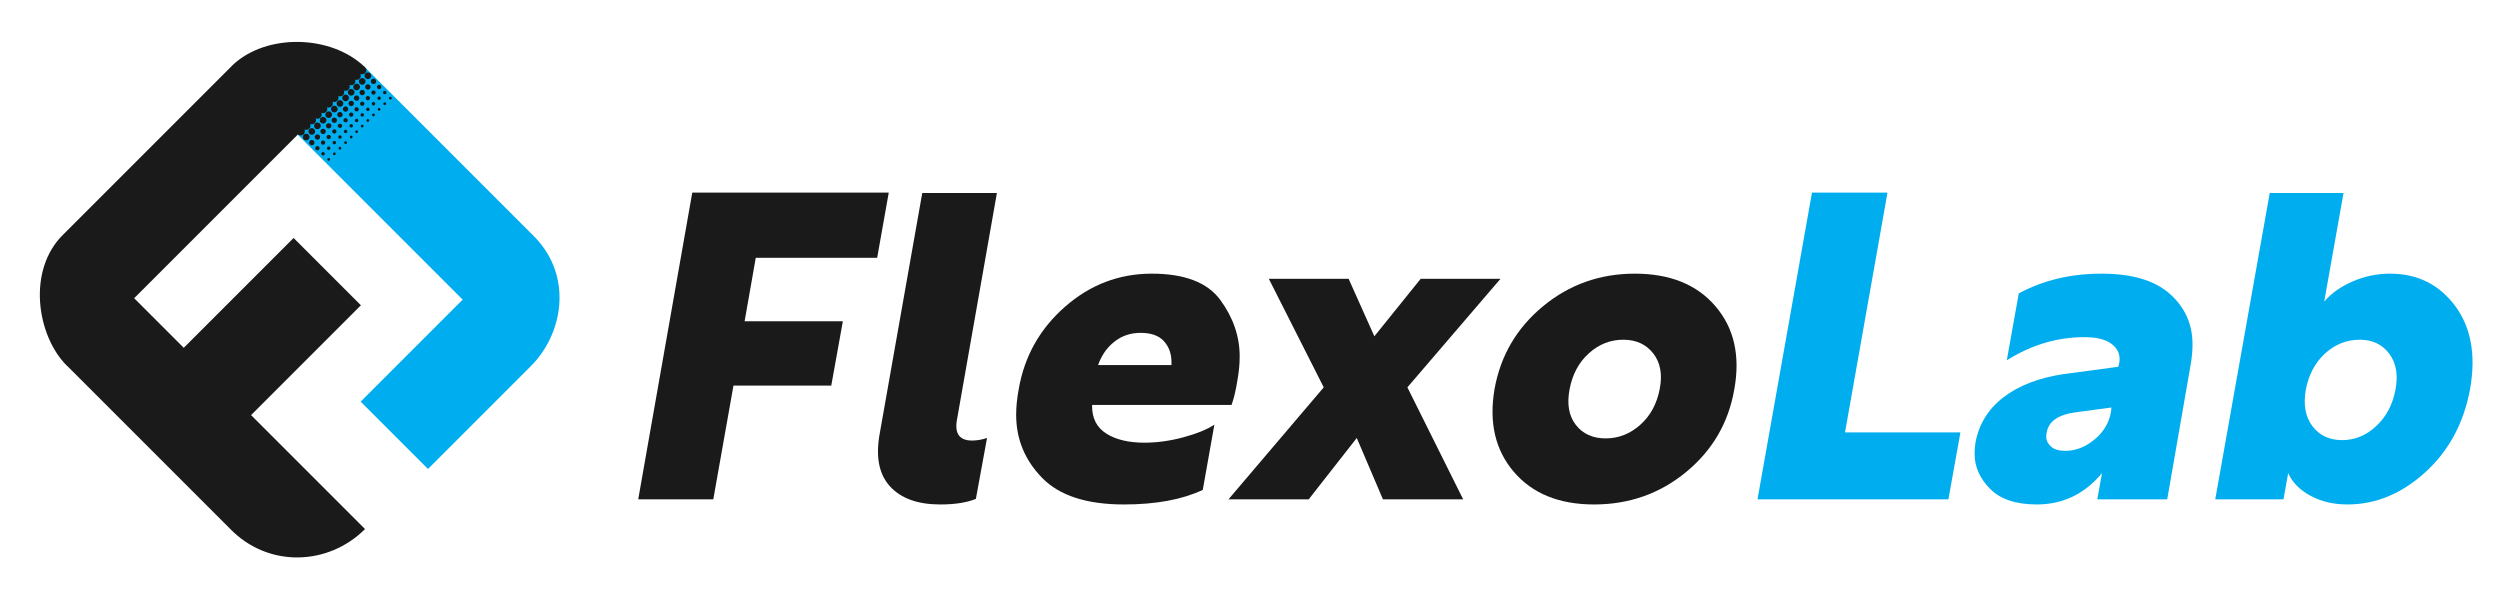
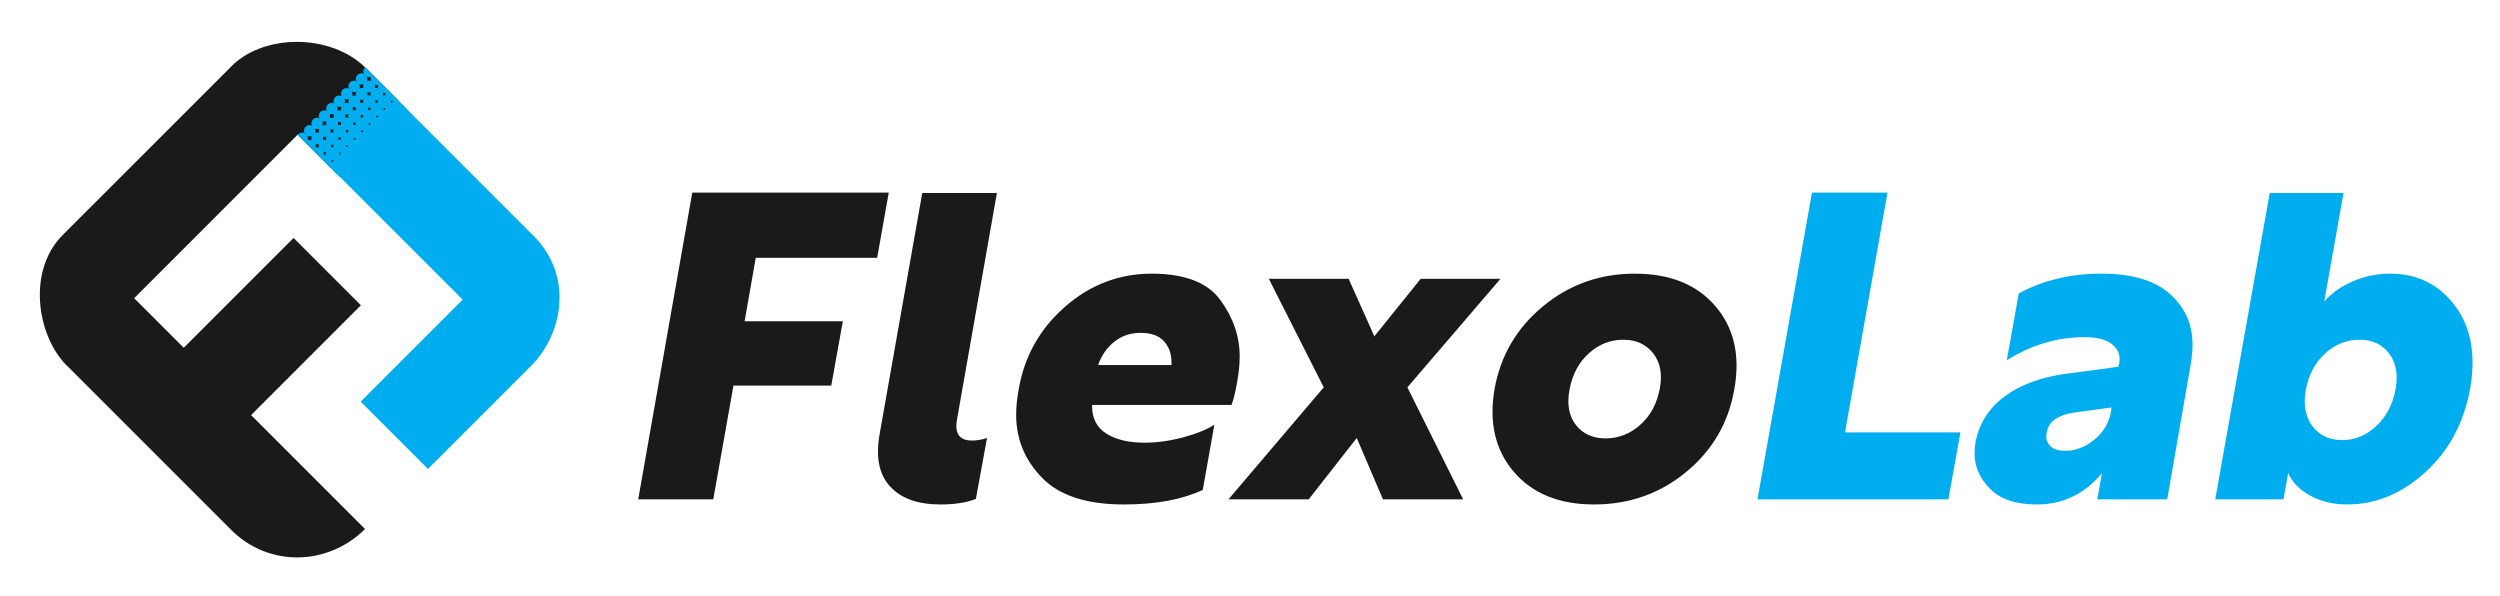
<svg xmlns="http://www.w3.org/2000/svg" viewBox="0 0 335.66 80.00">
  <defs>
    <style>
      .symbol-f { fill: #1A1A1A; fill-rule: evenodd; }
      .symbol-l { fill: #00AEEF; fill-rule: evenodd; }
      .text-main { fill: #1A1A1A; }
      .text-lab { fill: #00AEEF; }
    </style>
  </defs>
  <g>
-     <path d="M69.25,19.39l-.65.65-49.74,49.74c-10.87,10.59-7.94,30.1,1.02,39.07l.02-.02,48.65,48.65c11.41,11.68,29.25,10.89,40.11.02l-33.92-33.92,32.7-32.7-20.04-20.04-32.7,32.7-14.76-14.76L108.68,20.04c-10.05-9.78-29.38-10.16-39.43-.66" transform="translate(0,0) scale(0.451009)" class="symbol-f" />
-     <path d="M88.63,40.09l49.11,49.11-30.37,30.37,20.04,20.04,30.37-30.37c9.78-9.51,12.99-26.82,1.31-38.78l-50.42-50.42-20.04,20.04Z" transform="translate(0,0) scale(0.451009)" class="symbol-l" />
-     <path d="M108.8,21.85c-.39.39-.39,1.02,0,1.41.39.39,1.03.39,1.42,0,.39-.39.39-1.02,0-1.41-.39-.39-1.03-.39-1.42,0M107.12,23.52c-.39.39-.39,1.02,0,1.41.39.39,1.03.39,1.42,0,.39-.39.39-1.02,0-1.41-.39-.39-1.03-.39-1.42,0M110.62,23.66c-.31.31-.31.82,0,1.13.31.31.82.31,1.14,0,.31-.31.31-.82,0-1.13-.31-.31-.82-.31-1.14,0M105.45,25.18c-.39.39-.39,1.02,0,1.41.39.39,1.03.39,1.42,0,.39-.39.39-1.02,0-1.41-.39-.39-1.03-.39-1.42,0M108.94,25.32c-.31.31-.31.82,0,1.13.31.31.82.31,1.14,0s.31-.82,0-1.13c-.31-.31-.82-.31-1.14,0M112.41,25.44c-.25.25-.25.65,0,.9.25.25.66.25.91,0,.25-.25.25-.65,0-.9-.25-.25-.66-.25-.91,0M103.84,26.77c-.39.39-.39,1.02,0,1.41.39.39,1.03.39,1.42,0,.39-.39.39-1.02,0-1.41-.39-.39-1.03-.39-1.42,0M107.26,26.99c-.31.31-.31.82,0,1.13.31.31.82.31,1.14,0,.31-.31.31-.82,0-1.13s-.82-.31-1.14,0M110.73,27.1c-.25.25-.25.65,0,.9.25.25.66.25.91,0,.25-.25.25-.65,0-.9-.25-.25-.66-.25-.91,0M114.17,27.19c-.2.2-.2.52,0,.72.2.2.53.2.73,0,.2-.2.2-.52,0-.72-.2-.2-.53-.2-.73,0M102.17,28.44c-.39.39-.39,1.02,0,1.41.39.39,1.03.39,1.42,0,.39-.39.39-1.02,0-1.41-.39-.39-1.03-.39-1.42,0M105.59,28.65c-.31.31-.31.82,0,1.13.31.31.82.31,1.14,0,.31-.31.31-.82,0-1.13-.31-.31-.82-.31-1.14,0M109.05,28.76c-.25.25-.25.65,0,.9.25.25.66.25.91,0,.25-.25.25-.65,0-.9-.25-.25-.66-.25-.91,0M112.5,28.86c-.2.2-.2.52,0,.72.2.2.53.2.73,0,.2-.2.2-.52,0-.72-.2-.2-.53-.2-.73,0M115.92,28.93c-.16.16-.16.42,0,.58.16.16.42.16.58,0,.16-.16.16-.42,0-.58-.16-.16-.42-.16-.58,0M100.49,30.1c-.39.39-.39,1.02,0,1.41.39.39,1.03.39,1.42,0,.39-.39.39-1.02,0-1.41-.39-.39-1.03-.39-1.42,0M103.99,30.24c-.31.31-.31.82,0,1.13.31.31.82.31,1.14,0,.31-.31.31-.82,0-1.13s-.82-.31-1.14,0M107.38,30.43c-.25.25-.25.65,0,.9.25.25.66.25.91,0,.25-.25.25-.65,0-.9-.25-.25-.66-.25-.91,0M110.82,30.52c-.2.2-.2.52,0,.72.2.2.53.2.73,0,.2-.2.2-.52,0-.72-.2-.2-.53-.2-.73,0M114.24,30.59c-.16.16-.16.42,0,.58.16.16.42.16.58,0,.16-.16.16-.42,0-.58-.16-.16-.42-.16-.58,0M98.82,31.76c-.39.39-.39,1.02,0,1.41.39.39,1.03.39,1.42,0,.39-.39.39-1.02,0-1.41-.39-.39-1.03-.39-1.42,0M102.31,31.91c-.31.31-.31.82,0,1.13.31.31.82.31,1.13,0,.31-.31.31-.82,0-1.13-.31-.31-.82-.31-1.13,0M105.7,32.09c-.25.25-.25.65,0,.9.25.25.66.25.91,0,.25-.25.25-.65,0-.9-.25-.25-.66-.25-.91,0M109.15,32.18c-.2.2-.2.52,0,.72.2.2.53.2.73,0,.2-.2.2-.52,0-.72-.2-.2-.53-.2-.73,0M112.57,32.26c-.16.16-.16.42,0,.58.16.16.42.16.58,0,.16-.16.16-.42,0-.58-.16-.16-.42-.16-.58,0M97.14,33.43c-.39.39-.39,1.02,0,1.41.39.39,1.03.39,1.42,0,.39-.39.39-1.02,0-1.41-.39-.39-1.03-.39-1.42,0M100.63,33.57c-.31.31-.31.82,0,1.13.31.31.82.31,1.14,0,.31-.31.31-.82,0-1.13-.31-.31-.82-.31-1.14,0M104.1,33.68c-.25.25-.25.65,0,.9.25.25.66.25.91,0,.25-.25.25-.65,0-.9-.25-.25-.66-.25-.91,0M107.47,33.85c-.2.2-.2.52,0,.72.2.2.53.2.73,0,.2-.2.2-.52,0-.72-.2-.2-.53-.2-.73,0M110.89,33.92c-.16.16-.16.42,0,.58.16.16.42.16.58,0,.16-.16.16-.42,0-.58-.16-.16-.42-.16-.58,0M95.47,35.09c-.39.39-.39,1.02,0,1.41.39.39,1.03.39,1.42,0,.39-.39.39-1.02,0-1.41-.39-.39-1.03-.39-1.42,0M98.96,35.23c-.31.31-.31.82,0,1.13.31.31.82.31,1.14,0,.31-.31.31-.82,0-1.13s-.82-.31-1.14,0M102.42,35.35c-.25.25-.25.65,0,.9.25.25.66.25.91,0,.25-.25.25-.65,0-.9-.25-.25-.66-.25-.91,0M105.79,35.51c-.2.2-.2.52,0,.72.2.2.53.2.73,0,.2-.2.2-.52,0-.72s-.53-.2-.73,0M109.22,35.58c-.16.16-.16.42,0,.58.16.16.42.16.58,0,.16-.16.16-.42,0-.58-.16-.16-.42-.16-.58,0M93.79,36.76c-.39.39-.39,1.02,0,1.41.39.39,1.03.39,1.42,0,.39-.39.39-1.02,0-1.41-.39-.39-1.03-.39-1.42,0M97.28,36.9c-.31.31-.31.82,0,1.13.31.31.82.31,1.14,0s.31-.82,0-1.13-.82-.31-1.14,0M100.75,37.01c-.25.25-.25.65,0,.9.25.25.66.25.91,0,.25-.25.25-.65,0-.9-.25-.25-.66-.25-.91,0M104.19,37.1c-.2.2-.2.52,0,.72.2.2.53.2.73,0,.2-.2.2-.52,0-.72-.2-.2-.53-.2-.73,0M107.54,37.25c-.16.16-.16.42,0,.58.16.16.42.16.58,0,.16-.16.16-.42,0-.58-.16-.16-.42-.16-.58,0M92.11,38.42c-.39.39-.39,1.02,0,1.41.39.39,1.03.39,1.42,0,.39-.39.39-1.02,0-1.41-.39-.39-1.03-.39-1.42,0M95.61,38.56c-.31.31-.31.82,0,1.13.31.31.82.31,1.14,0,.31-.31.31-.82,0-1.13-.31-.31-.82-.31-1.14,0M99.07,38.68c-.25.25-.25.65,0,.9.25.25.66.25.91,0,.25-.25.25-.65,0-.9-.25-.25-.66-.25-.91,0M102.52,38.77c-.2.2-.2.52,0,.72.2.2.53.2.73,0,.2-.2.2-.52,0-.72-.2-.2-.53-.2-.73,0M105.87,38.91c-.16.16-.16.42,0,.58.16.16.42.16.58,0,.16-.16.16-.42,0-.58-.16-.16-.42-.16-.58,0M90.44,40.09c-.39.39-.39,1.02,0,1.41.39.39,1.03.39,1.42,0,.39-.39.39-1.02,0-1.41-.39-.39-1.03-.39-1.42,0M93.93,40.23c-.31.31-.31.82,0,1.13.31.31.82.31,1.13,0,.31-.31.31-.82,0-1.13s-.82-.31-1.13,0M97.4,40.34c-.25.25-.25.65,0,.9.25.25.66.25.91,0,.25-.25.25-.65,0-.9-.25-.25-.66-.25-.91,0M100.84,40.43c-.2.2-.2.52,0,.72.2.2.53.2.73,0,.2-.2.2-.52,0-.72-.2-.2-.53-.2-.73,0M104.26,40.5c-.16.16-.16.42,0,.58.16.16.42.16.58,0,.16-.16.16-.42,0-.58-.16-.16-.42-.16-.58,0M92.25,41.89c-.31.31-.31.82,0,1.13s.82.31,1.14,0c.31-.31.31-.82,0-1.13-.31-.31-.82-.31-1.14,0M95.72,42c-.25.25-.25.65,0,.9.25.25.66.25.91,0,.25-.25.25-.65,0-.9-.25-.25-.66-.25-.91,0M99.16,42.1c-.2.2-.2.52,0,.72.2.2.53.2.73,0,.2-.2.2-.52,0-.72-.2-.2-.53-.2-.73,0M102.59,42.17c-.16.16-.16.42,0,.58.16.16.42.16.58,0,.16-.16.16-.42,0-.58-.16-.16-.42-.16-.58,0M94.04,43.67c-.25.25-.25.65,0,.9.25.25.66.25.91,0,.25-.25.25-.65,0-.9-.25-.25-.66-.25-.91,0M97.49,43.76c-.2.2-.2.52,0,.72.2.2.53.2.73,0,.2-.2.2-.52,0-.72-.2-.2-.53-.2-.73,0M100.91,43.83c-.16.16-.16.42,0,.58.16.16.42.16.58,0,.16-.16.16-.42,0-.58-.16-.16-.42-.16-.58,0M95.81,45.42c-.2.2-.2.52,0,.72.2.2.53.2.73,0,.2-.2.2-.52,0-.72-.2-.2-.53-.2-.73,0M99.24,45.5c-.16.16-.16.42,0,.58.16.16.42.16.58,0,.16-.16.16-.42,0-.58-.16-.16-.42-.16-.58,0M97.56,47.16c-.16.16-.16.42,0,.58.16.16.42.16.58,0,.16-.16.16-.42,0-.58-.16-.16-.42-.16-.58,0" transform="translate(0,0) scale(0.451009)" class="symbol-f" />
-     <path d="M106.94,20.01c-.39.38-.47.96-.24,1.42-.47-.22-1.05-.14-1.43.24-.35.35-.45.86-.3,1.3-.44-.15-.95-.06-1.31.29-.39.39-.47.96-.24,1.42-.47-.22-1.04-.14-1.43.24-.39.38-.47.96-.24,1.42-.47-.22-1.05-.14-1.43.24-.39.39-.47.96-.24,1.42-.47-.23-1.05-.14-1.43.24-.39.39-.47.96-.24,1.42-.47-.22-1.04-.14-1.43.24-.39.38-.47.96-.24,1.42-.47-.22-1.05-.14-1.43.24-.39.39-.47.96-.24,1.42-.47-.22-1.04-.14-1.43.24s-.47.96-.24,1.42c-.47-.22-1.04-.14-1.43.24-.39.38-.47.96-.24,1.42-.47-.22-1.05-.14-1.43.24-.39.39-.47.96-.24,1.42-.47-.22-1.04-.14-1.43.24-.49.49-.49,1.28,0,1.76.49.49,1.29.49,1.77,0,.39-.39.47-.96.24-1.42.47.22,1.04.14,1.43-.24.39-.38.47-.96.24-1.42.47.22,1.05.14,1.43-.24.39-.39.47-.96.24-1.42.47.22,1.04.14,1.43-.24.39-.39.47-.96.24-1.42.47.22,1.05.14,1.43-.24.39-.38.47-.96.24-1.42.47.22,1.05.14,1.43-.24.39-.39.47-.96.24-1.42.47.22,1.04.14,1.43-.24.39-.38.47-.96.24-1.42.47.22,1.05.14,1.43-.24.39-.38.47-.96.24-1.42.47.23,1.05.14,1.43-.24.39-.39.47-.96.24-1.42.47.22,1.04.14,1.43-.24.35-.35.45-.86.3-1.3.44.15.95.06,1.31-.29.39-.38.47-.96.24-1.42.47.22,1.05.14,1.43-.24.39-.39.47-.96.24-1.42l-.59-.58c-.47-.22-1.04-.14-1.43.24Z" transform="translate(0,0) scale(0.451009)" class="symbol-f" />
+     <path d="M88.63,40.09l9.55,9.55,39.56,39.56-30.37,30.37,20.04,20.04,30.37-30.37c9.78-9.51,12.99-26.82,1.31-38.78l-50.42-50.42-20.04,20.04Z" transform="translate(0,0) scale(0.451009)" class="symbol-l" />
+     <path d="M69.25,19.39l-.65.65-49.74,49.73c-10.87,10.59-7.95,30.1,1.02,39.07l.02-.02,48.65,48.65c11.41,11.68,29.25,10.89,40.11.02l-33.92-33.92,32.7-32.7-20.04-20.04-32.7,32.7-14.76-14.76,48.69-48.7,9.99,9.99,20.04-20.04-10.15-10.15c-10.1-9.62-29.27-9.95-39.27-.5Z" transform="translate(0,0) scale(0.451009)" class="symbol-f" />
+     <path d="M88.61,40.14l2.39,2.39c.41-.3.68-.8.67-1.36,0-.93-.77-1.69-1.71-1.71-.56,0-1.05.26-1.35.68Z" transform="translate(0,0) scale(0.451009)" class="symbol-l" />
+     <path d="M90.81,42.34l2.51,2.51c.43-.32.7-.84.7-1.42,0-.98-.81-1.78-1.79-1.79-.58,0-1.09.27-1.41.7Z" transform="translate(0,0) scale(0.451009)" class="symbol-l" />
+     <path d="M93.01,44.54l2.64,2.64c.45-.34.73-.87.72-1.48,0-1.03-.85-1.87-1.88-1.88-.6,0-1.14.28-1.48.72Z" transform="translate(0,0) scale(0.451009)" class="symbol-l" />
+     <path d="M95.2,46.73l2.77,2.77c.46-.35.76-.91.75-1.55,0-1.08-.89-1.96-1.98-1.98-.63,0-1.19.29-1.54.75Z" transform="translate(0,0) scale(0.451009)" class="symbol-l" />
+     <path d="M97.39,48.93l2.91,2.91c.48-.37.78-.96.77-1.62-.01-1.13-.94-2.06-2.07-2.07-.66,0-1.24.3-1.61.78Z" transform="translate(0,0) scale(0.451009)" class="symbol-l" />
+     <path d="M99.58,51.12l1.6,1.6,1.69-1.69c-.4-.43-.97-.71-1.6-.72-.68,0-1.29.31-1.69.81Z" transform="translate(0,0) scale(0.451009)" class="symbol-l" />
+     <path d="M90.49,38.93c.01.94.78,1.7,1.71,1.71.94.01,1.69-.74,1.68-1.68,0-.93-.77-1.69-1.71-1.71-.93,0-1.68.74-1.68,1.68" transform="translate(0,0) scale(0.451009)" class="symbol-l" />
+     <path d="M92.67,41.19c.01.98.81,1.78,1.79,1.79.98.01,1.77-.78,1.76-1.76,0-.98-.81-1.78-1.79-1.79-.98,0-1.77.78-1.76,1.76" transform="translate(0,0) scale(0.451009)" class="symbol-l" />
+     <path d="M94.84,43.46c.01,1.03.86,1.87,1.88,1.88,1.03.01,1.86-.82,1.85-1.85,0-1.03-.85-1.87-1.88-1.88-1.03,0-1.86.82-1.85,1.85" transform="translate(0,0) scale(0.451009)" class="symbol-l" />
+     <path d="M97.01,45.72c.02,1.08.9,1.97,1.98,1.98,1.08.02,1.96-.86,1.94-1.94,0-1.08-.89-1.96-1.98-1.98-1.08,0-1.95.86-1.94,1.94" transform="translate(0,0) scale(0.451009)" class="symbol-l" />
+     <path d="M99.18,47.98c.02,1.14.94,2.06,2.07,2.07,1.14.02,2.05-.9,2.04-2.04-.01-1.13-.94-2.06-2.07-2.07-1.13-.01-2.05.91-2.04,2.04" transform="translate(0,0) scale(0.451009)" class="symbol-l" />
+     <path d="M101.34,50.24c0,.63.28,1.2.72,1.6l3.02-3.02c-.4-.43-.97-.71-1.6-.72-1.19-.01-2.15.95-2.14,2.14Z" transform="translate(0,0) scale(0.451009)" class="symbol-l" />
+     <path d="M92.7,36.73c.01.94.78,1.7,1.71,1.71.94.01,1.69-.74,1.68-1.68,0-.93-.77-1.69-1.71-1.71-.93,0-1.68.74-1.68,1.68" transform="translate(0,0) scale(0.451009)" class="symbol-l" />
+     <path d="M94.88,38.99c.01.98.81,1.78,1.79,1.79.98.01,1.77-.78,1.76-1.76,0-.98-.81-1.78-1.79-1.79-.98,0-1.77.78-1.76,1.76" transform="translate(0,0) scale(0.451009)" class="symbol-l" />
+     <path d="M97.05,41.25c.01,1.03.86,1.87,1.88,1.88,1.03.01,1.86-.82,1.85-1.85,0-1.03-.85-1.87-1.88-1.88-1.03,0-1.86.82-1.85,1.85" transform="translate(0,0) scale(0.451009)" class="symbol-l" />
+     <path d="M99.22,43.51c.02,1.08.9,1.97,1.98,1.98,1.08.02,1.96-.86,1.94-1.94,0-1.08-.89-1.96-1.98-1.98-1.08,0-1.95.86-1.94,1.94" transform="translate(0,0) scale(0.451009)" class="symbol-l" />
+     <path d="M101.38,45.77c.02,1.14.94,2.06,2.07,2.07,1.14.02,2.05-.9,2.04-2.04-.01-1.13-.94-2.06-2.07-2.07-1.13-.01-2.05.91-2.04,2.04" transform="translate(0,0) scale(0.451009)" class="symbol-l" />
+     <path d="M103.54,48.03c0,.63.28,1.2.72,1.6l3.02-3.02c-.4-.43-.97-.71-1.6-.72-1.19-.01-2.15.95-2.14,2.14Z" transform="translate(0,0) scale(0.451009)" class="symbol-l" />
+     <path d="M94.91,34.52c.01.94.78,1.7,1.71,1.71.94.01,1.69-.74,1.68-1.68,0-.93-.77-1.69-1.71-1.71-.93,0-1.68.74-1.68,1.68" transform="translate(0,0) scale(0.451009)" class="symbol-l" />
+     <path d="M97.08,36.78c.01.98.81,1.78,1.79,1.79.98.01,1.77-.78,1.76-1.76,0-.98-.81-1.78-1.79-1.79-.98,0-1.77.78-1.76,1.76" transform="translate(0,0) scale(0.451009)" class="symbol-l" />
+     <path d="M99.26,39.04c.01,1.03.86,1.87,1.88,1.88,1.03.01,1.86-.82,1.85-1.85,0-1.03-.85-1.87-1.88-1.88-1.03,0-1.86.82-1.85,1.85" transform="translate(0,0) scale(0.451009)" class="symbol-l" />
+     <path d="M101.43,41.3c.02,1.08.9,1.97,1.98,1.98,1.08.02,1.96-.86,1.94-1.94,0-1.08-.89-1.96-1.98-1.98-1.08,0-1.95.86-1.94,1.94" transform="translate(0,0) scale(0.451009)" class="symbol-l" />
+     <path d="M103.59,43.57c.02,1.14.94,2.06,2.07,2.07,1.14.02,2.05-.9,2.04-2.04-.01-1.13-.94-2.06-2.07-2.07-1.13-.01-2.05.91-2.04,2.04" transform="translate(0,0) scale(0.451009)" class="symbol-l" />
+     <path d="M105.75,45.83c0,.63.28,1.2.72,1.6l3.02-3.02c-.4-.43-.97-.71-1.6-.72-1.19-.01-2.15.95-2.14,2.14Z" transform="translate(0,0) scale(0.451009)" class="symbol-l" />
+     <path d="M97.11,32.31c.01.94.78,1.7,1.71,1.71.94.01,1.69-.74,1.68-1.68,0-.93-.77-1.69-1.71-1.71-.93,0-1.68.74-1.68,1.68" transform="translate(0,0) scale(0.451009)" class="symbol-l" />
+     <path d="M99.29,34.57c.01.98.81,1.78,1.79,1.79.98.01,1.77-.78,1.76-1.76,0-.98-.81-1.78-1.79-1.79-.98,0-1.77.78-1.76,1.76" transform="translate(0,0) scale(0.451009)" class="symbol-l" />
+     <path d="M101.46,36.84c.01,1.03.86,1.87,1.88,1.88,1.03.01,1.86-.82,1.85-1.85,0-1.03-.85-1.87-1.88-1.88-1.03,0-1.86.82-1.85,1.85" transform="translate(0,0) scale(0.451009)" class="symbol-l" />
+     <path d="M103.63,39.1c.02,1.08.9,1.97,1.98,1.98,1.08.02,1.96-.86,1.94-1.94,0-1.08-.89-1.96-1.98-1.98-1.08,0-1.95.86-1.94,1.94" transform="translate(0,0) scale(0.451009)" class="symbol-l" />
+     <path d="M105.8,41.36c.02,1.14.94,2.06,2.07,2.07,1.14.02,2.05-.9,2.04-2.04-.01-1.13-.94-2.06-2.07-2.07-1.13-.01-2.05.91-2.04,2.04" transform="translate(0,0) scale(0.451009)" class="symbol-l" />
+     <path d="M107.96,43.62c0,.63.28,1.2.72,1.6l3.02-3.02c-.4-.43-.97-.71-1.6-.72-1.19-.01-2.15.95-2.14,2.14Z" transform="translate(0,0) scale(0.451009)" class="symbol-l" />
+     <path d="M99.32,30.11c.01.94.78,1.7,1.71,1.71.94.01,1.69-.74,1.68-1.68,0-.93-.77-1.69-1.71-1.71-.93,0-1.68.74-1.68,1.68" transform="translate(0,0) scale(0.451009)" class="symbol-l" />
+     <path d="M101.5,32.37c.01.98.81,1.78,1.79,1.79.98.01,1.77-.78,1.76-1.76,0-.98-.81-1.78-1.79-1.79-.98,0-1.77.78-1.76,1.76" transform="translate(0,0) scale(0.451009)" class="symbol-l" />
+     <path d="M103.67,34.63c.01,1.03.86,1.87,1.88,1.88,1.03.01,1.86-.82,1.85-1.85,0-1.03-.85-1.87-1.88-1.88-1.03,0-1.86.82-1.85,1.85" transform="translate(0,0) scale(0.451009)" class="symbol-l" />
+     <path d="M105.84,36.89c.02,1.08.9,1.97,1.98,1.98,1.08.02,1.96-.86,1.94-1.94,0-1.08-.89-1.96-1.98-1.98-1.08,0-1.95.86-1.94,1.94" transform="translate(0,0) scale(0.451009)" class="symbol-l" />
+     <path d="M108,39.15c.02,1.14.94,2.06,2.07,2.07,1.14.02,2.05-.9,2.04-2.04-.01-1.13-.94-2.06-2.07-2.07-1.13-.01-2.05.91-2.04,2.04" transform="translate(0,0) scale(0.451009)" class="symbol-l" />
+     <path d="M110.16,41.41c0,.63.28,1.2.72,1.6l3.02-3.02c-.4-.43-.97-.71-1.6-.72-1.19-.01-2.15.95-2.14,2.14Z" transform="translate(0,0) scale(0.451009)" class="symbol-l" />
+     <path d="M101.53,27.9c.01.94.78,1.7,1.71,1.71.94.01,1.69-.74,1.68-1.68,0-.93-.77-1.69-1.71-1.71-.93,0-1.68.74-1.68,1.68" transform="translate(0,0) scale(0.451009)" class="symbol-l" />
+     <path d="M103.7,30.16c.01.98.81,1.78,1.79,1.79.98.01,1.77-.78,1.76-1.76,0-.98-.81-1.78-1.79-1.79-.98,0-1.77.78-1.76,1.76" transform="translate(0,0) scale(0.451009)" class="symbol-l" />
+     <path d="M105.88,32.42c.01,1.03.86,1.87,1.88,1.88,1.03.01,1.86-.82,1.85-1.85,0-1.03-.85-1.87-1.88-1.88-1.03,0-1.86.82-1.85,1.85" transform="translate(0,0) scale(0.451009)" class="symbol-l" />
+     <path d="M108.05,34.68c.02,1.08.9,1.97,1.98,1.98,1.08.02,1.96-.86,1.94-1.94,0-1.08-.89-1.96-1.98-1.98-1.08,0-1.95.86-1.94,1.94" transform="translate(0,0) scale(0.451009)" class="symbol-l" />
+     <path d="M110.21,36.94c.02,1.14.94,2.06,2.07,2.07,1.14.02,2.05-.9,2.04-2.04-.01-1.13-.94-2.06-2.07-2.07-1.13-.01-2.05.91-2.04,2.04" transform="translate(0,0) scale(0.451009)" class="symbol-l" />
+     <path d="M112.37,39.21c0,.63.28,1.2.72,1.6l3.02-3.02c-.4-.43-.97-.71-1.6-.72-1.19-.01-2.15.95-2.14,2.14Z" transform="translate(0,0) scale(0.451009)" class="symbol-l" />
+     <path d="M103.73,25.69c.01.94.78,1.7,1.71,1.71.94.01,1.69-.74,1.68-1.68,0-.93-.77-1.69-1.71-1.71-.93,0-1.68.74-1.68,1.68" transform="translate(0,0) scale(0.451009)" class="symbol-l" />
+     <path d="M105.91,27.95c.01.98.81,1.78,1.79,1.79.98.01,1.77-.78,1.76-1.76,0-.98-.81-1.78-1.79-1.79-.98,0-1.77.78-1.76,1.76" transform="translate(0,0) scale(0.451009)" class="symbol-l" />
+     <path d="M108.08,30.21c.01,1.03.86,1.87,1.88,1.88,1.03.01,1.86-.82,1.85-1.85,0-1.03-.85-1.87-1.88-1.88-1.03,0-1.86.82-1.85,1.85" transform="translate(0,0) scale(0.451009)" class="symbol-l" />
+     <path d="M110.25,32.48c.02,1.08.9,1.97,1.98,1.98,1.08.02,1.96-.86,1.94-1.94,0-1.08-.89-1.96-1.98-1.98-1.08,0-1.95.86-1.94,1.94" transform="translate(0,0) scale(0.451009)" class="symbol-l" />
+     <path d="M112.42,34.74c.02,1.14.94,2.06,2.07,2.07,1.14.02,2.05-.9,2.04-2.04-.01-1.13-.94-2.06-2.07-2.07-1.13-.01-2.05.91-2.04,2.04" transform="translate(0,0) scale(0.451009)" class="symbol-l" />
+     <path d="M114.58,37c0,.63.28,1.2.72,1.6l3.02-3.02c-.4-.43-.97-.71-1.6-.72-1.19-.01-2.15.95-2.14,2.14Z" transform="translate(0,0) scale(0.451009)" class="symbol-l" />
+     <path d="M105.94,23.48c.01.94.78,1.7,1.71,1.71.94.01,1.69-.74,1.68-1.68,0-.93-.77-1.69-1.71-1.71-.93,0-1.68.74-1.68,1.68" transform="translate(0,0) scale(0.451009)" class="symbol-l" />
+     <path d="M108.12,25.75c.01.98.81,1.78,1.79,1.79.98.01,1.77-.78,1.76-1.76,0-.98-.81-1.78-1.79-1.79-.98,0-1.77.78-1.76,1.76" transform="translate(0,0) scale(0.451009)" class="symbol-l" />
+     <path d="M110.29,28.01c.01,1.03.86,1.87,1.88,1.88,1.03.01,1.86-.82,1.85-1.85,0-1.03-.85-1.87-1.88-1.88-1.03,0-1.86.82-1.85,1.85" transform="translate(0,0) scale(0.451009)" class="symbol-l" />
+     <path d="M112.46,30.27c.02,1.08.9,1.97,1.98,1.98,1.08.02,1.96-.86,1.94-1.94,0-1.08-.89-1.96-1.98-1.98-1.08,0-1.95.86-1.94,1.94" transform="translate(0,0) scale(0.451009)" class="symbol-l" />
+     <path d="M114.63,32.53c.02,1.14.94,2.06,2.07,2.07,1.14.02,2.05-.9,2.04-2.04-.01-1.13-.94-2.06-2.07-2.07-1.13-.01-2.05.91-2.04,2.04" transform="translate(0,0) scale(0.451009)" class="symbol-l" />
+     <path d="M116.79,34.79c0,.63.28,1.2.72,1.6l3.02-3.02c-.4-.43-.97-.71-1.6-.72-1.19-.01-2.15.95-2.14,2.14Z" transform="translate(0,0) scale(0.451009)" class="symbol-l" />
+     <path d="M108.15,21.28c.01.94.78,1.7,1.71,1.71.49,0,.93-.2,1.24-.53l-2.41-2.41c-.33.31-.53.75-.53,1.23Z" transform="translate(0,0) scale(0.451009)" class="symbol-l" />
+     <path d="M110.33,23.54c.01.98.81,1.78,1.79,1.79.51,0,.97-.21,1.3-.55l-2.53-2.53c-.34.32-.56.78-.55,1.29Z" transform="translate(0,0) scale(0.451009)" class="symbol-l" />
+     <path d="M112.5,25.8c.01,1.03.86,1.87,1.88,1.88.54,0,1.02-.21,1.36-.58l-2.66-2.66c-.36.34-.58.82-.58,1.35Z" transform="translate(0,0) scale(0.451009)" class="symbol-l" />
+     <path d="M114.67,28.06c.02,1.08.9,1.97,1.98,1.98.56,0,1.07-.22,1.42-.6l-2.79-2.79c-.38.35-.61.86-.61,1.42Z" transform="translate(0,0) scale(0.451009)" class="symbol-l" />
+     <path d="M116.83,30.32c.02,1.14.94,2.06,2.07,2.07.59,0,1.12-.24,1.49-.63l-2.93-2.93c-.4.37-.64.9-.63,1.49Z" transform="translate(0,0) scale(0.451009)" class="symbol-l" />
+     <path d="M118.99,32.58c0,.63.28,1.2.72,1.6l1.55-1.55-1.61-1.61c-.41.39-.67.95-.66,1.56Z" transform="translate(0,0) scale(0.451009)" class="symbol-l" />
    <path d="M71 0 197 715H655L628 563H345L319 415H548L521 265H293L246 0Z" class="text-main" transform="translate(81.60,67.04) scale(0.0576,-0.0576)" />
    <path d="M82 154 181 714H355L262 186Q253 137 297 137Q314 137 332 143L306 1Q274 -12 223 -12Q144 -12 105.5 30.5Q67 73 82 154Z" class="text-main" transform="translate(113.40,67.04) scale(0.0576,-0.0576)" />
    <path d="M385 526Q500 526 545.0 464.5Q590 403 590 333Q590 307 585 279Q579 241 571 220H246Q246 219 246 217Q246 174 279.5 153.0Q313 132 368 132Q412 132 458.5 144.5Q505 157 531 174L504 22Q432 -12 320 -12Q190 -12 129.5 50.0Q69 112 69 197Q69 225 75 257Q95 372 183.0 449.0Q271 526 385 526ZM359 388Q324 388 298.0 367.5Q272 347 260 313H431Q431 316 431 320Q431 349 413.5 368.5Q396 388 359 388Z" class="text-main" transform="translate(132.46,67.04) scale(0.0576,-0.0576)" />
    <path d="M546 0H359L298 143L186 0H-1L221 261L93 514H279L339 380L447 514H633L416 261Z" class="text-main" transform="translate(165.00,67.04) scale(0.0576,-0.0576)" />
    <path d="M401 526Q524 526 589.0 450.0Q654 374 633 257Q613 140 521.0 64.0Q429 -12 306 -12Q184 -12 119.0 64.0Q54 140 74 257Q95 374 187.0 450.0Q279 526 401 526ZM444 340Q419 372 374.0 372.0Q329 372 294.0 340.5Q259 309 249.0 257.0Q239 205 263.5 173.5Q288 142 333.0 142.0Q378 142 413.5 173.5Q449 205 459 257Q469 308 444 340Z" class="text-main" transform="translate(196.40,67.04) scale(0.0576,-0.0576)" />
    <path d="M71 0 198 715H374L275 156H544L516 0Z" class="text-lab" transform="translate(231.88,67.04) scale(0.0576,-0.0576)" />
    <path d="M150 480Q235 526 343 526Q449 526 502.0 479.0Q555 432 555 361Q555 340 551 316L496 0H333L344 61Q283 -12 192 -12Q119 -12 83.0 24.5Q47 61 47 106Q47 119 49 132Q61 197 114.5 238.0Q168 279 255 292L382 309L384 317Q385 322 385 327Q385 349 364.5 363.5Q344 378 303 378Q208 378 122 324ZM259 113Q294 113 326.0 139.0Q358 165 365 204L366 214L284 203Q221 195 215 155Q214 150 214 146Q214 133 225.0 123.0Q236 113 259 113Z" class="text-lab" transform="translate(262.41,67.04) scale(0.0576,-0.0576)" />
    <path d="M229 61 218 0H59L186 714H358L313 461Q338 490 379.5 508.0Q421 526 466 526Q562 526 618.0 451.0Q674 376 653 257Q631 138 548.5 63.0Q466 -12 367 -12Q319 -12 281.5 8.0Q244 28 229 61ZM355 138Q399 138 434.0 170.5Q469 203 479.0 255.0Q489 307 464.5 339.5Q440 372 396 372Q350 372 315.0 340.0Q280 308 270 255Q261 203 285.5 170.5Q310 138 355 138Z" class="text-lab" transform="translate(294.03,67.04) scale(0.0576,-0.0576)" />
  </g>
</svg>
